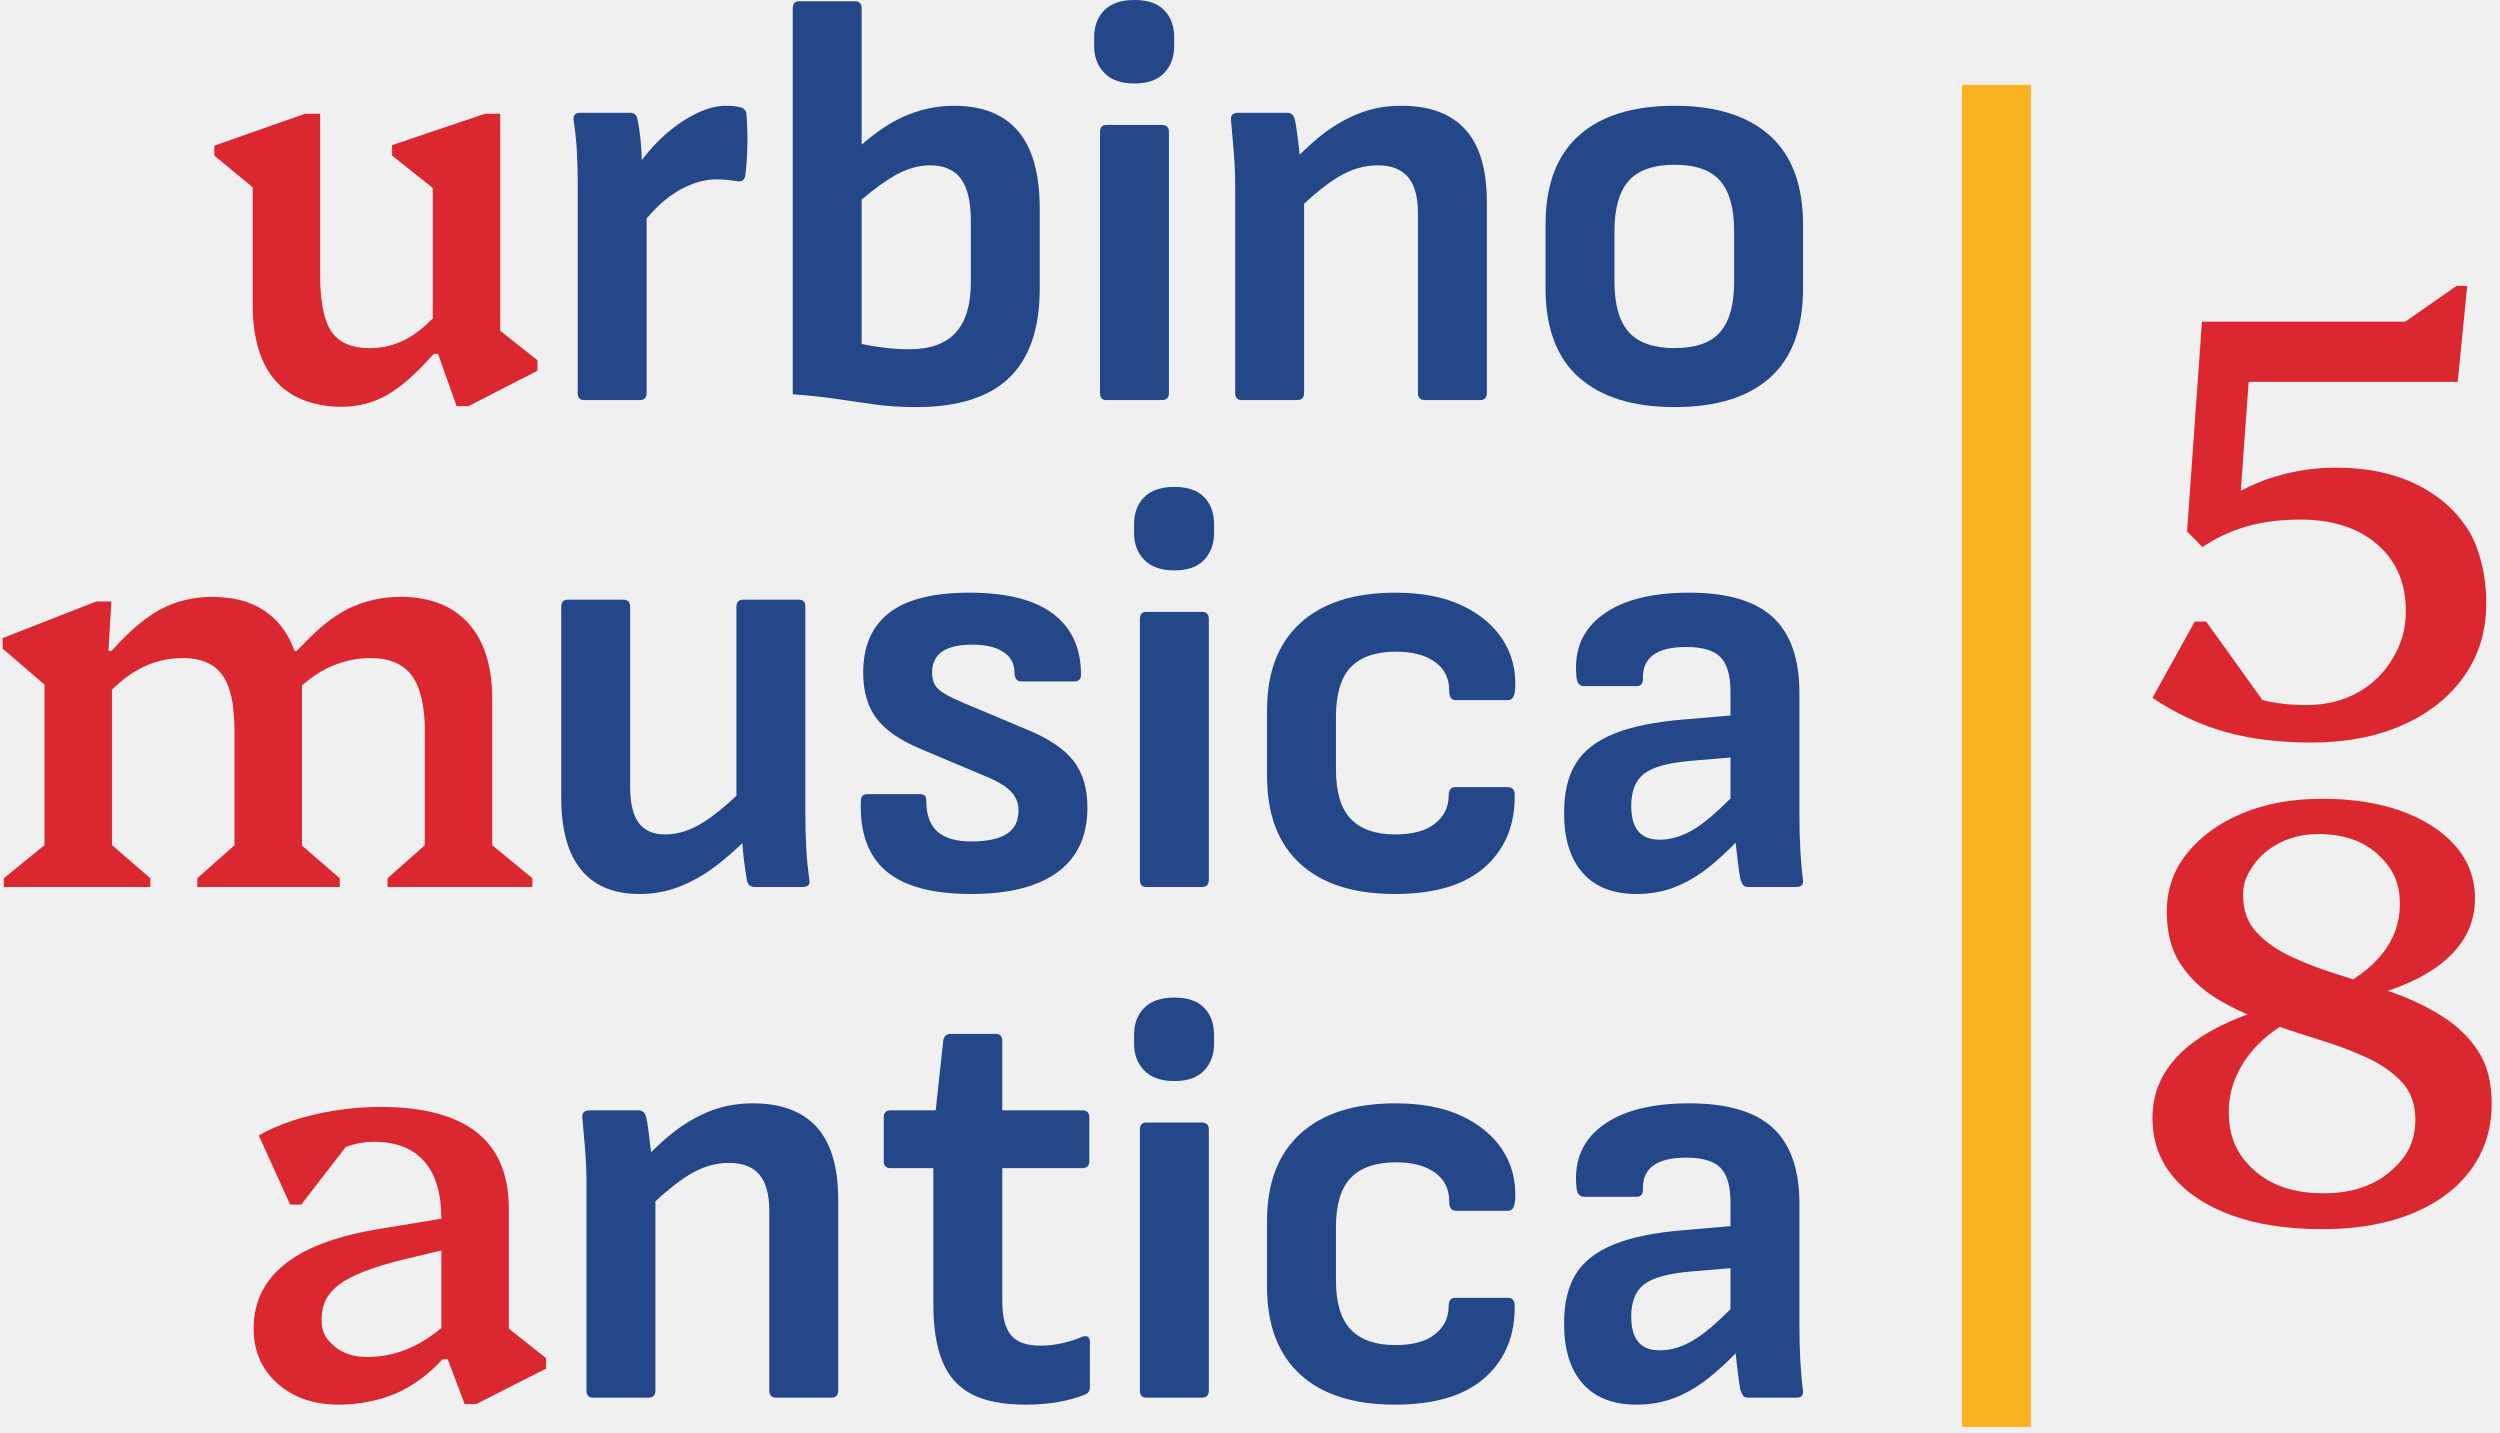
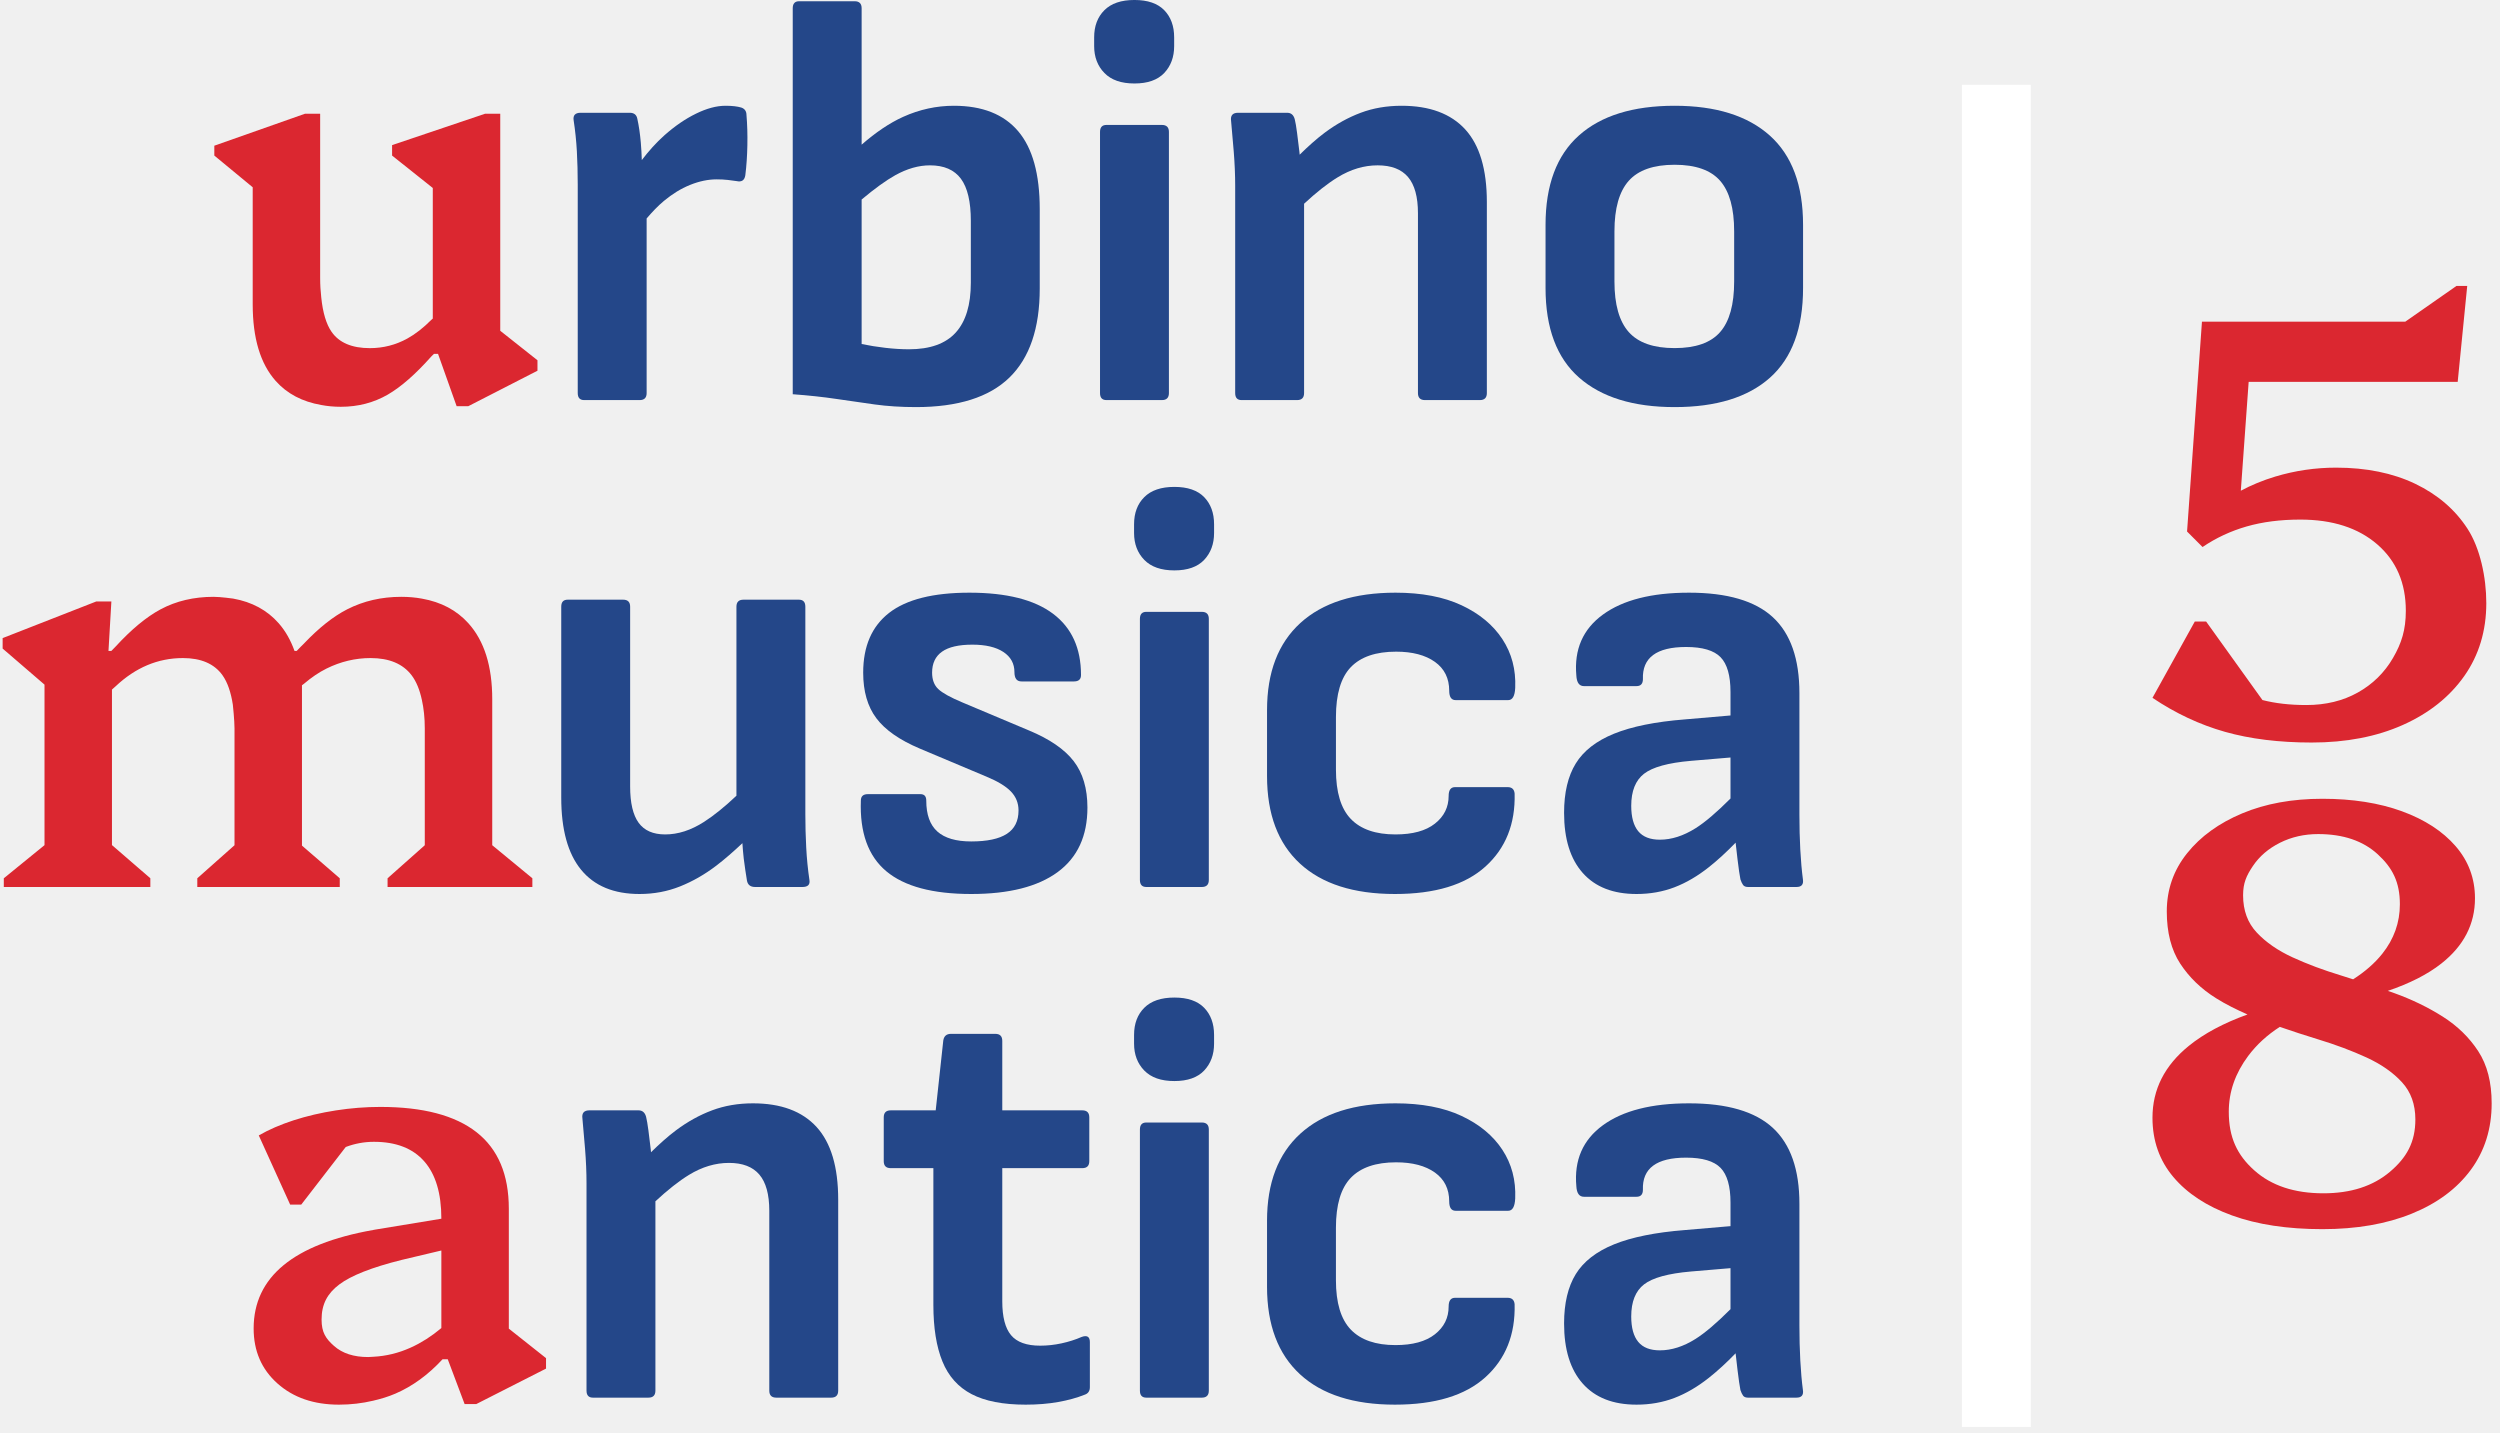
<svg xmlns="http://www.w3.org/2000/svg" width="274px" height="157px" viewBox="0 0 274 157" version="1.1">
  <g id="Frame-2" stroke="none" fill="none" fill-rule="evenodd" stroke-width="1">
    <g id="Group" transform="translate(-0.7115, -0.0013)">
      <path d="M271.151,54.768 C269.781,56.88 267.863,58.525 265.403,59.703 C262.942,60.877 260.055,61.465 256.746,61.465 C254.481,61.465 252.259,61.14 250.082,60.487 C248.694,60.069 247.445,59.545 246.305,58.935 L247.165,70.864 L270.074,70.864 L271.119,81.383 L269.943,81.383 L264.325,77.461 L242.046,77.461 L240.413,54.464 L242.111,52.765 C243.591,53.768 245.203,54.519 246.946,55.02 C248.689,55.52 250.647,55.772 252.826,55.772 C256.354,55.772 259.163,54.867 261.254,53.06 C263.345,51.252 264.39,48.823 264.39,45.775 C264.39,43.684 263.921,42.22 262.985,40.608 C262.049,38.996 260.763,37.733 259.131,36.82 C257.497,35.904 255.613,35.447 253.479,35.447 C251.634,35.447 250.049,35.641 248.675,35.993 L242.503,44.599 L241.262,44.599 L236.623,36.236 C239.149,34.539 241.795,33.296 244.562,32.512 C247.326,31.728 250.495,31.337 254.067,31.337 C257.857,31.337 261.189,31.98 264.063,33.264 C266.938,34.549 269.181,36.335 270.793,38.621 C272.403,40.908 273.21,43.576 273.21,46.624 C273.21,49.455 272.525,52.656 271.151,54.768" id="path51" fill="#DB2730" transform="translate(254.9168, 56.36) scale(-1, 1) rotate(-180) translate(-254.9168, -56.36)" />
      <path d="M262.642,93.828 C260.79,92.261 258.363,91.477 255.358,91.477 C252.178,91.477 249.651,92.316 247.779,93.993 C245.906,95.668 244.986,97.587 244.986,100.419 C244.986,102.595 245.694,104.632 247.109,106.527 C248.058,107.796 249.226,108.848 250.577,109.717 C251.969,109.239 253.361,108.779 254.754,108.356 C256.691,107.769 258.466,107.103 260.078,106.364 C261.69,105.623 262.985,104.719 263.966,103.652 C264.946,102.585 265.435,101.223 265.435,99.569 C265.435,97.087 264.494,95.396 262.642,93.828 L262.642,93.828 Z M247.631,127.352 C248.35,128.419 249.339,129.268 250.603,129.9 C251.867,130.531 253.261,130.848 254.785,130.848 C257.53,130.848 259.707,130.107 261.319,128.627 C262.93,127.144 263.737,125.593 263.737,123.155 C263.737,121.149 263.093,119.343 261.81,117.731 C260.963,116.671 259.885,115.745 258.614,114.929 C258.177,115.068 257.739,115.213 257.302,115.347 C255.363,115.936 253.589,116.597 251.977,117.339 C250.366,118.08 249.058,118.983 248.057,120.051 C247.054,121.117 246.554,122.479 246.554,124.135 C246.554,125.483 246.913,126.283 247.631,127.352 L247.631,127.352 Z M272.327,107.049 C271.349,108.552 270.051,109.816 268.441,110.839 C266.829,111.861 265.054,112.721 263.117,113.42 C262.882,113.504 262.647,113.58 262.413,113.663 C264.821,114.479 266.779,115.475 268.277,116.655 C270.738,118.592 271.969,120.976 271.969,123.808 C271.969,125.984 271.259,127.891 269.846,129.524 C268.429,131.157 266.47,132.431 263.966,133.347 C261.461,134.26 258.553,134.717 255.243,134.717 C251.933,134.717 249.005,134.184 246.457,133.117 C243.909,132.049 241.893,130.592 240.413,128.74 C238.931,126.888 238.191,124.764 238.191,122.371 C238.191,120.061 238.682,118.156 239.661,116.655 C240.642,115.151 241.949,113.887 243.582,112.864 C244.659,112.188 245.827,111.611 247.038,111.077 C244.411,110.129 242.267,108.983 240.609,107.637 C237.951,105.481 236.623,102.857 236.623,99.764 C236.623,97.239 237.385,95.071 238.91,93.264 C240.434,91.456 242.579,90.051 245.346,89.049 C248.111,88.048 251.41,87.547 255.243,87.547 C258.989,87.547 262.255,88.113 265.043,89.247 C267.83,90.377 269.986,91.979 271.511,94.048 C273.035,96.116 273.798,98.544 273.798,101.332 C273.798,103.641 273.309,105.548 272.327,107.049" id="path52" fill="#DB2730" fill-rule="nonzero" transform="translate(255.2108, 111.132) scale(-1, 1) rotate(-180) translate(-255.2108, -111.132)" />
      <path d="M63.936,38.859 C63.999,37.707 64.031,36.489 64.031,35.209 L64.031,12.361 C64.031,11.851 64.265,11.593 64.735,11.593 L70.816,11.593 C71.328,11.593 71.583,11.851 71.583,12.361 L71.583,31.499 C72.187,32.207 72.81,32.865 73.471,33.417 C74.389,34.187 75.348,34.772 76.351,35.179 C77.354,35.584 78.325,35.785 79.263,35.785 C79.69,35.785 80.095,35.764 80.481,35.721 C80.863,35.679 81.183,35.636 81.439,35.595 C81.993,35.467 82.314,35.679 82.399,36.235 C82.527,37.259 82.601,38.356 82.623,39.529 C82.645,40.703 82.613,41.803 82.527,42.825 C82.527,43.251 82.335,43.529 81.951,43.657 C81.525,43.785 80.949,43.851 80.223,43.851 C79.242,43.851 78.165,43.561 76.991,42.985 C75.817,42.411 74.665,41.62 73.536,40.617 C72.625,39.809 71.811,38.888 71.053,37.9 C71.035,38.492 71.004,39.117 70.944,39.817 C70.858,40.799 70.73,41.673 70.559,42.441 C70.473,42.868 70.196,43.083 69.728,43.083 L64.351,43.083 C63.754,43.083 63.497,42.804 63.583,42.251 C63.754,41.14 63.872,40.009 63.936,38.859" id="path53" fill="#244789" transform="translate(73.0983, 27.722) scale(-1, 1) rotate(-180) translate(-73.0983, -27.722)" />
      <path d="M107.115,13.771 C107.115,11.339 106.561,9.513 105.451,8.297 C104.342,7.081 102.637,6.473 100.331,6.473 C99.521,6.473 98.657,6.527 97.741,6.633 C96.822,6.74 95.958,6.879 95.147,7.051 L95.147,22.888 C96.566,24.077 97.797,24.972 98.827,25.547 C100.129,26.271 101.398,26.633 102.637,26.633 C104.171,26.633 105.302,26.143 106.029,25.163 C106.754,24.18 107.115,22.644 107.115,20.553 L107.115,13.771 Z M112.301,30.377 C110.721,32.235 108.373,33.163 105.259,33.163 C103.339,33.163 101.483,32.756 99.693,31.947 C98.206,31.275 96.691,30.247 95.147,28.9 L95.147,43.849 C95.147,44.361 94.891,44.619 94.379,44.619 L88.301,44.619 C87.83,44.619 87.595,44.361 87.595,43.849 L87.595,1.547 C89.345,1.417 90.934,1.247 92.365,1.033 C93.793,0.821 95.202,0.619 96.589,0.425 C97.974,0.235 99.478,0.137 101.099,0.137 C105.707,0.137 109.121,1.215 111.339,3.369 C113.558,5.524 114.667,8.779 114.667,13.129 L114.667,21.835 C114.667,25.675 113.878,28.521 112.301,30.377" id="path54" fill="#244789" fill-rule="nonzero" transform="translate(101.1315, 22.378) scale(-1, 1) rotate(-180) translate(-101.1315, -22.378)" />
      <path d="M125.047,0 C126.498,0 127.586,0.383 128.313,1.151 C129.037,1.919 129.399,2.901 129.399,4.095 L129.399,5.056 C129.399,6.293 129.037,7.284 128.313,8.031 C127.586,8.777 126.498,9.151 125.047,9.151 C123.597,9.151 122.498,8.777 121.753,8.031 C121.005,7.284 120.631,6.293 120.631,5.056 L120.631,4.095 C120.631,2.901 121.005,1.919 121.753,1.151 C122.498,0.383 123.597,0 125.047,0" id="path55" fill="#244789" transform="translate(125.0155, 4.5753) scale(-1, 1) rotate(-180) translate(-125.0155, -4.5753)" />
      <path d="M128.825,14.463 L128.825,43.081 C128.825,43.593 128.569,43.851 128.057,43.851 L121.978,43.851 C121.507,43.851 121.273,43.593 121.273,43.081 L121.273,14.463 C121.273,13.952 121.507,13.695 121.978,13.695 L128.057,13.695 C128.569,13.695 128.825,13.952 128.825,14.463" id="path56" fill="#244789" transform="translate(125.0488, 28.7727) scale(-1, 1) rotate(-180) translate(-125.0488, -28.7727)" />
      <path d="M143.639,12.361 L143.639,33.113 C144.985,34.363 146.214,35.333 147.319,36.009 C148.749,36.884 150.209,37.321 151.703,37.321 C153.197,37.321 154.306,36.895 155.031,36.041 C155.757,35.188 156.119,33.865 156.119,32.075 L156.119,12.361 C156.119,11.851 156.375,11.593 156.887,11.593 L162.903,11.593 C163.415,11.593 163.671,11.851 163.671,12.361 L163.671,33.291 C163.671,36.873 162.881,39.529 161.303,41.259 C159.725,42.985 157.399,43.851 154.327,43.851 C152.705,43.851 151.211,43.595 149.847,43.083 C148.481,42.571 147.169,41.844 145.911,40.907 C144.986,40.216 144.069,39.387 143.155,38.489 C143.145,38.595 143.139,38.687 143.127,38.795 C143.041,39.519 142.957,40.212 142.871,40.873 C142.786,41.535 142.701,42.035 142.615,42.377 C142.487,42.847 142.209,43.083 141.783,43.083 L136.407,43.083 C135.81,43.083 135.553,42.783 135.639,42.187 C135.725,41.291 135.819,40.18 135.927,38.859 C136.034,37.535 136.087,36.276 136.087,35.083 L136.087,12.361 C136.087,11.851 136.321,11.593 136.791,11.593 L142.871,11.593 C143.383,11.593 143.639,11.851 143.639,12.361" id="path57" fill="#244789" transform="translate(149.6473, 27.722) scale(-1, 1) rotate(-180) translate(-149.6473, -27.722)" />
      <path d="M190.775,25.353 C190.775,22.836 190.263,20.991 189.239,19.817 C188.215,18.644 186.551,18.059 184.249,18.059 C181.943,18.059 180.269,18.644 179.223,19.817 C178.178,20.991 177.655,22.836 177.655,25.353 L177.655,30.857 C177.655,33.375 178.178,35.22 179.223,36.395 C180.269,37.567 181.943,38.153 184.249,38.153 C186.551,38.153 188.215,37.567 189.239,36.395 C190.263,35.22 190.775,33.375 190.775,30.857 L190.775,25.353 Z M194.679,41.355 C192.249,43.529 188.769,44.619 184.249,44.619 C179.682,44.619 176.183,43.529 173.753,41.355 C171.319,39.179 170.103,35.915 170.103,31.563 L170.103,24.649 C170.103,20.255 171.33,16.98 173.783,14.825 C176.237,12.671 179.725,11.593 184.249,11.593 C188.814,11.593 192.301,12.671 194.711,14.825 C197.122,16.98 198.327,20.255 198.327,24.649 L198.327,31.563 C198.327,35.915 197.111,39.179 194.679,41.355" id="path58" fill="#244789" fill-rule="nonzero" transform="translate(184.2155, 28.106) scale(-1, 1) rotate(-180) translate(-184.2155, -28.106)" />
      <path d="M70.801,65.727 C72.379,65.727 73.862,66.005 75.248,66.559 C76.634,67.113 77.957,67.872 79.215,68.831 C80.175,69.563 81.129,70.403 82.078,71.297 C82.121,70.741 82.154,70.187 82.223,69.631 C82.33,68.777 82.449,67.967 82.577,67.2 C82.661,66.729 82.961,66.495 83.473,66.495 L88.655,66.495 C89.254,66.495 89.509,66.752 89.425,67.263 C89.254,68.416 89.137,69.599 89.073,70.816 C89.009,72.032 88.977,73.257 88.977,74.495 L88.977,97.216 C88.977,97.727 88.742,97.984 88.271,97.984 L82.193,97.984 C81.681,97.984 81.425,97.727 81.425,97.216 L81.425,76.499 C80.137,75.281 78.953,74.324 77.873,73.631 C76.442,72.713 75.025,72.256 73.617,72.256 C72.293,72.256 71.323,72.681 70.704,73.536 C70.086,74.388 69.775,75.711 69.775,77.503 L69.775,97.216 C69.775,97.727 69.52,97.984 69.009,97.984 L62.928,97.984 C62.458,97.984 62.224,97.727 62.224,97.216 L62.224,76.287 C62.224,72.788 62.949,70.153 64.401,68.383 C65.85,66.612 67.984,65.727 70.801,65.727" id="path59" fill="#244789" transform="translate(75.8322, 81.8553) scale(-1, 1) rotate(-180) translate(-75.8322, -81.8553)" />
      <path d="M107.157,64.959 C111.295,64.959 114.454,65.76 116.63,67.359 C118.806,68.959 119.894,71.316 119.894,74.432 C119.894,76.521 119.391,78.216 118.39,79.519 C117.386,80.82 115.755,81.94 113.494,82.88 L106.198,85.951 C104.874,86.505 103.989,86.997 103.541,87.424 C103.094,87.849 102.87,88.448 102.87,89.216 C102.87,90.239 103.231,91.007 103.958,91.519 C104.683,92.031 105.791,92.287 107.286,92.287 C108.735,92.287 109.867,92.02 110.678,91.488 C111.487,90.953 111.894,90.216 111.894,89.279 C111.894,88.596 112.15,88.256 112.662,88.256 L118.422,88.256 C118.933,88.256 119.19,88.489 119.19,88.959 C119.19,91.903 118.166,94.143 116.118,95.679 C114.07,97.216 111.019,97.984 106.966,97.984 C102.998,97.984 100.063,97.247 98.166,95.776 C96.266,94.303 95.317,92.116 95.317,89.216 C95.317,87.167 95.798,85.503 96.758,84.224 C97.718,82.943 99.307,81.833 101.526,80.895 L108.821,77.824 C110.058,77.312 110.955,76.768 111.51,76.191 C112.063,75.615 112.342,74.921 112.342,74.112 C112.342,72.959 111.915,72.105 111.062,71.552 C110.207,70.997 108.907,70.719 107.157,70.719 C105.494,70.719 104.257,71.081 103.446,71.807 C102.635,72.532 102.23,73.664 102.23,75.199 C102.23,75.669 102.015,75.903 101.59,75.903 L95.83,75.903 C95.317,75.903 95.062,75.669 95.062,75.199 C94.933,71.7 95.862,69.119 97.846,67.455 C99.83,65.791 102.933,64.959 107.157,64.959" id="path60" fill="#244789" transform="translate(107.4722, 81.4713) scale(-1, 1) rotate(-180) translate(-107.4722, -81.4713)" />
      <path d="M132.43,67.06 C132.941,67.06 133.198,67.317 133.198,67.828 L133.198,96.448 C133.198,96.959 132.941,97.216 132.43,97.216 L126.35,97.216 C125.879,97.216 125.646,96.959 125.646,96.448 L125.646,67.828 C125.646,67.317 125.879,67.06 126.35,67.06 L132.43,67.06" id="path61" fill="#244789" transform="translate(129.4221, 82.138) scale(-1, 1) rotate(-180) translate(-129.4221, -82.138)" />
      <path d="M129.422,62.516 C127.971,62.516 126.873,62.143 126.126,61.396 C125.379,60.649 125.005,59.657 125.005,58.421 L125.005,57.46 C125.005,56.267 125.379,55.284 126.126,54.516 C126.873,53.748 127.971,53.365 129.422,53.365 C130.873,53.365 131.959,53.748 132.686,54.516 C133.41,55.284 133.774,56.267 133.774,57.46 L133.774,58.421 C133.774,59.657 133.41,60.649 132.686,61.396 C131.959,62.143 130.873,62.516 129.422,62.516" id="path62" fill="#244789" transform="translate(129.3895, 57.9407) scale(-1, 1) rotate(-180) translate(-129.3895, -57.9407)" />
      <path d="M160.891,96.607 C158.929,97.524 156.517,97.984 153.658,97.984 C149.137,97.984 145.658,96.873 143.227,94.656 C140.795,92.437 139.579,89.257 139.579,85.119 L139.579,77.888 C139.579,73.705 140.783,70.505 143.195,68.287 C145.605,66.068 149.073,64.959 153.595,64.959 C157.989,64.959 161.297,65.961 163.515,67.967 C165.733,69.972 166.801,72.639 166.714,75.967 C166.671,76.437 166.417,76.672 165.947,76.672 L160.187,76.672 C159.717,76.672 159.483,76.351 159.483,75.712 C159.483,74.473 158.982,73.46 157.979,72.672 C156.977,71.881 155.537,71.488 153.658,71.488 C151.483,71.488 149.851,72.052 148.762,73.183 C147.675,74.313 147.131,76.116 147.131,78.592 L147.131,84.351 C147.131,86.868 147.675,88.692 148.762,89.824 C149.851,90.953 151.503,91.519 153.723,91.519 C155.515,91.519 156.933,91.145 157.979,90.399 C159.025,89.652 159.546,88.596 159.546,87.231 C159.546,86.549 159.781,86.208 160.251,86.208 L166.011,86.208 C166.481,86.208 166.737,86.656 166.779,87.552 C166.865,89.557 166.395,91.336 165.371,92.895 C164.347,94.452 162.853,95.689 160.891,96.607" id="path63" fill="#244789" transform="translate(153.1844, 81.4713) scale(-1, 1) rotate(-180) translate(-153.1844, -81.4713)" />
      <path d="M190.374,75.425 C188.879,73.927 187.593,72.825 186.535,72.16 C185.211,71.328 183.911,70.911 182.631,70.911 C181.563,70.911 180.775,71.221 180.262,71.839 C179.751,72.457 179.495,73.385 179.495,74.623 C179.495,76.244 179.965,77.417 180.903,78.143 C181.841,78.868 183.547,79.336 186.023,79.552 L190.374,79.919 L190.374,75.425 Z M198.311,66.56 C198.183,67.54 198.087,68.628 198.023,69.824 C197.959,71.017 197.927,72.297 197.927,73.664 L197.927,86.975 C197.927,90.729 196.957,93.503 195.015,95.295 C193.073,97.087 190.013,97.984 185.831,97.984 C181.735,97.984 178.589,97.183 176.391,95.583 C174.194,93.984 173.223,91.753 173.479,88.895 C173.521,88.127 173.799,87.743 174.311,87.743 L180.071,87.743 C180.539,87.743 180.775,88 180.775,88.511 C180.689,90.857 182.267,92.031 185.511,92.031 C187.303,92.031 188.561,91.657 189.287,90.911 C190.013,90.164 190.374,88.895 190.374,87.104 L190.374,84.525 L185.382,84.096 C182.141,83.839 179.547,83.316 177.607,82.527 C175.665,81.737 174.267,80.649 173.415,79.264 C172.561,77.876 172.135,76.073 172.135,73.855 C172.135,70.997 172.817,68.799 174.183,67.264 C175.547,65.727 177.511,64.959 180.071,64.959 C181.563,64.959 182.951,65.205 184.231,65.695 C185.511,66.185 186.769,66.921 188.007,67.903 C188.97,68.667 189.946,69.564 190.935,70.585 C190.998,70.004 191.065,69.404 191.143,68.768 C191.27,67.721 191.377,66.985 191.463,66.56 C191.547,66.303 191.645,66.1 191.751,65.951 C191.858,65.801 192.039,65.727 192.295,65.727 L197.607,65.727 C198.161,65.727 198.395,66.005 198.311,66.56" id="path64" fill="#244789" fill-rule="nonzero" transform="translate(185.2318, 81.4713) scale(-1, 1) rotate(-180) translate(-185.2318, -81.4713)" />
      <path d="M83.234,153.184 C81.611,153.184 80.118,152.927 78.754,152.416 C77.387,151.904 76.075,151.177 74.818,150.24 C73.892,149.549 72.975,148.72 72.062,147.823 C72.052,147.927 72.046,148.02 72.034,148.128 C71.948,148.851 71.863,149.545 71.779,150.207 C71.692,150.868 71.607,151.368 71.522,151.711 C71.394,152.18 71.116,152.416 70.69,152.416 L65.314,152.416 C64.716,152.416 64.459,152.116 64.545,151.52 C64.631,150.624 64.726,149.513 64.834,148.192 C64.94,146.868 64.993,145.609 64.993,144.416 L64.993,121.695 C64.993,121.184 65.228,120.927 65.698,120.927 L71.779,120.927 C72.29,120.927 72.545,121.184 72.545,121.695 L72.545,142.447 C73.892,143.696 75.12,144.667 76.226,145.343 C77.654,146.217 79.115,146.655 80.61,146.655 C82.102,146.655 83.211,146.228 83.937,145.375 C84.662,144.521 85.026,143.199 85.026,141.408 L85.026,121.695 C85.026,121.184 85.282,120.927 85.794,120.927 L91.81,120.927 C92.321,120.927 92.578,121.184 92.578,121.695 L92.578,142.624 C92.578,146.207 91.787,148.863 90.209,150.591 C88.631,152.319 86.306,153.184 83.234,153.184" id="path65" fill="#244789" transform="translate(78.5536, 137.0553) scale(-1, 1) rotate(-180) translate(-78.5536, -137.0553)" />
      <path d="M119.265,120.736 C118.583,120.437 117.846,120.203 117.057,120.032 C116.267,119.861 115.489,119.777 114.721,119.777 C113.227,119.777 112.161,120.16 111.522,120.928 C110.881,121.696 110.561,122.933 110.561,124.64 L110.561,139.233 L119.329,139.233 C119.841,139.233 120.098,139.488 120.098,140.001 L120.098,144.8 C120.098,145.312 119.841,145.569 119.329,145.569 L110.561,145.569 L110.561,153.184 C110.561,153.696 110.306,153.952 109.794,153.952 L104.93,153.952 C104.459,153.952 104.182,153.717 104.098,153.248 L103.265,145.569 L98.337,145.569 C97.825,145.569 97.57,145.312 97.57,144.8 L97.57,140.001 C97.57,139.488 97.825,139.233 98.337,139.233 L103.009,139.233 L103.009,124.256 C103.009,121.737 103.339,119.669 104.001,118.048 C104.662,116.427 105.729,115.232 107.202,114.464 C108.673,113.696 110.647,113.312 113.121,113.312 C114.402,113.312 115.586,113.408 116.673,113.6 C117.762,113.792 118.731,114.06 119.586,114.4 C119.97,114.528 120.161,114.805 120.161,115.232 L120.161,120.16 C120.161,120.757 119.863,120.949 119.265,120.736" id="path66" fill="#244789" transform="translate(108.8655, 133.632) scale(-1, 1) rotate(-180) translate(-108.8655, -133.632)" />
      <path d="M132.43,153.184 L126.35,153.184 C125.879,153.184 125.646,152.927 125.646,152.415 L125.646,123.796 C125.646,123.285 125.879,123.028 126.35,123.028 L132.43,123.028 C132.941,123.028 133.198,123.285 133.198,123.796 L133.198,152.415 C133.198,152.927 132.941,153.184 132.43,153.184" id="path67" fill="#244789" transform="translate(129.4221, 138.106) scale(-1, 1) rotate(-180) translate(-129.4221, -138.106)" />
      <path d="M129.422,118.484 C127.971,118.484 126.873,118.111 126.126,117.364 C125.379,116.617 125.005,115.625 125.005,114.389 L125.005,113.428 C125.005,112.235 125.379,111.252 126.126,110.484 C126.873,109.716 127.971,109.333 129.422,109.333 C130.873,109.333 131.959,109.716 132.686,110.484 C133.41,111.252 133.773,112.235 133.773,113.428 L133.773,114.389 C133.773,115.625 133.41,116.617 132.686,117.364 C131.959,118.111 130.873,118.484 129.422,118.484" id="path68" fill="#244789" transform="translate(129.3888, 113.9087) scale(-1, 1) rotate(-180) translate(-129.3888, -113.9087)" />
      <path d="M148.762,145.791 C149.85,146.921 151.502,147.487 153.722,147.487 C155.514,147.487 156.931,147.113 157.978,146.367 C159.023,145.619 159.545,144.564 159.545,143.199 C159.545,142.517 159.779,142.176 160.25,142.176 L166.01,142.176 C166.479,142.176 166.735,142.624 166.778,143.519 C166.863,145.524 166.394,147.304 165.37,148.863 C164.346,150.42 162.851,151.657 160.89,152.575 C158.927,153.492 156.515,153.952 153.657,153.952 C149.135,153.952 145.657,152.841 143.226,150.624 C140.794,148.405 139.578,145.225 139.578,141.087 L139.578,133.855 C139.578,129.673 140.782,126.473 143.194,124.255 C145.603,122.036 149.071,120.927 153.594,120.927 C157.987,120.927 161.295,121.929 163.514,123.935 C165.731,125.94 166.799,128.607 166.713,131.935 C166.67,132.404 166.415,132.639 165.946,132.639 L160.186,132.639 C159.715,132.639 159.482,132.319 159.482,131.679 C159.482,130.441 158.981,129.428 157.978,128.639 C156.975,127.848 155.535,127.455 153.657,127.455 C151.482,127.455 149.85,128.02 148.762,129.151 C147.674,130.281 147.13,132.084 147.13,134.56 L147.13,140.319 C147.13,142.836 147.674,144.66 148.762,145.791" id="path69" fill="#244789" transform="translate(153.1831, 137.4393) scale(-1, 1) rotate(-180) translate(-153.1831, -137.4393)" />
      <path d="M190.375,131.393 C188.879,129.893 187.593,128.793 186.535,128.127 C185.211,127.295 183.91,126.879 182.63,126.879 C181.563,126.879 180.774,127.188 180.263,127.807 C179.751,128.425 179.494,129.352 179.494,130.591 C179.494,132.212 179.963,133.385 180.902,134.111 C181.841,134.836 183.547,135.304 186.023,135.519 L190.375,135.887 L190.375,131.393 Z M198.311,122.527 C198.182,123.508 198.087,124.596 198.023,125.791 C197.958,126.985 197.927,128.265 197.927,129.631 L197.927,142.943 C197.927,146.697 196.955,149.471 195.014,151.263 C193.073,153.055 190.011,153.952 185.83,153.952 C181.734,153.952 178.587,153.151 176.39,151.551 C174.193,149.952 173.222,147.721 173.479,144.863 C173.521,144.095 173.798,143.711 174.311,143.711 L180.07,143.711 C180.541,143.711 180.774,143.967 180.774,144.479 C180.689,146.825 182.267,147.999 185.51,147.999 C187.303,147.999 188.561,147.624 189.286,146.879 C190.011,146.132 190.375,144.863 190.375,143.072 L190.375,140.492 L185.382,140.064 C182.139,139.807 179.547,139.284 177.606,138.495 C175.665,137.705 174.267,136.617 173.415,135.232 C172.561,133.844 172.135,132.041 172.135,129.823 C172.135,126.964 172.817,124.767 174.182,123.232 C175.547,121.695 177.51,120.927 180.07,120.927 C181.563,120.927 182.95,121.173 184.23,121.663 C185.51,122.153 186.767,122.889 188.006,123.871 C188.969,124.635 189.946,125.532 190.934,126.555 C190.997,125.972 191.065,125.372 191.143,124.735 C191.27,123.688 191.377,122.953 191.462,122.527 C191.547,122.271 191.643,122.068 191.751,121.919 C191.857,121.769 192.039,121.695 192.294,121.695 L197.606,121.695 C198.159,121.695 198.395,121.972 198.311,122.527" id="path70" fill="#244789" fill-rule="nonzero" transform="translate(185.2317, 137.4393) scale(-1, 1) rotate(-180) translate(-185.2317, -137.4393)" />
-       <polyline id="path71" fill="#FAB220" transform="translate(219.5141, 82.8467) scale(-1, 1) rotate(-180) translate(-219.5141, -82.8467)" points="215.738 9.299 223.29 9.299 223.29 156.395 215.738 156.395 215.738 9.299" />
+       <polyline id="path71" fill="#FFFFFF" transform="translate(219.5141, 82.8467) scale(-1, 1) rotate(-180) translate(-219.5141, -82.8467)" points="215.738 9.299 223.29 9.299 223.29 156.395 215.738 156.395 215.738 9.299" />
      <path d="M55.539,20.795 L55.539,44.585 L53.881,44.585 L43.684,41.144 L43.684,39.997 L48.145,36.444 L48.145,22.132 C48.091,22.081 48.036,22.037 47.981,21.988 C47.115,21.119 46.24,20.431 45.355,19.944 C44.082,19.243 42.713,18.892 41.247,18.892 C39.281,18.892 37.884,19.487 37.055,20.676 C36.462,21.527 36.091,22.797 35.921,24.452 C35.847,25.112 35.8,25.816 35.8,26.604 L35.8,44.585 L34.144,44.585 L24.201,41.08 L24.201,39.997 L28.408,36.523 L28.408,23.681 C28.408,19.985 29.245,17.191 30.925,15.3 C32.166,13.901 33.833,13.024 35.921,12.66 C36.59,12.532 37.303,12.464 38.067,12.464 C39.956,12.464 41.672,12.911 43.215,13.801 C44.679,14.651 46.271,16.053 47.981,17.976 C48.08,18.076 48.174,18.161 48.273,18.264 L48.72,18.264 L50.759,12.528 L52.033,12.528 L59.618,16.416 L59.618,17.563 L55.539,20.795" id="path72" fill="#DB2730" transform="translate(41.9097, 28.5247) scale(-1, 1) rotate(-180) translate(-41.9097, -28.5247)" />
      <path d="M54.661,69.992 L54.661,86 C54.661,89.611 53.791,92.383 52.048,94.317 C50.758,95.748 49.057,96.647 46.952,97.019 L46.952,97.019 C46.244,97.148 45.492,97.216 44.689,97.216 C42.53,97.216 40.555,96.76 38.763,95.847 C37.229,95.064 35.663,93.811 34.069,92.14 L34.069,92.137 C33.791,91.859 33.513,91.593 33.233,91.289 L32.99,91.289 C32.571,92.456 32.001,93.472 31.258,94.317 C29.993,95.755 28.327,96.655 26.264,97.023 C26.264,97.023 24.877,97.216 24.118,97.216 C21.958,97.216 20.024,96.76 18.314,95.847 C16.74,95.005 15.093,93.628 13.381,91.763 C13.227,91.6 13.075,91.459 12.918,91.289 L12.601,91.289 L12.918,96.707 L11.262,96.707 L1,92.692 L1,91.545 L5.59,87.593 L5.59,70.001 L1.128,66.369 L1.128,65.413 L17.189,65.413 L17.189,66.369 L12.982,70.005 L12.982,87.051 C13.113,87.177 13.248,87.287 13.381,87.408 C15.56,89.461 18.017,90.504 20.758,90.504 C22.753,90.504 24.199,89.877 25.095,88.624 C25.659,87.833 26.024,86.733 26.231,85.391 C26.231,85.391 26.414,83.688 26.414,82.792 L26.414,69.991 L22.335,66.369 L22.335,65.413 L37.949,65.413 L37.949,66.369 L33.807,69.951 L33.807,84.088 L33.807,86 L33.807,87.523 C33.893,87.593 33.985,87.651 34.071,87.72 L34.071,87.723 C34.834,88.367 35.637,88.929 36.503,89.356 C38.051,90.121 39.659,90.504 41.329,90.504 C43.366,90.504 44.863,89.877 45.82,88.624 C46.347,87.932 46.715,87.011 46.952,85.899 L46.952,85.899 C47.153,84.995 47.268,83.973 47.268,82.792 L47.268,69.991 L43.189,66.369 L43.189,65.413 L59.059,65.413 L59.059,66.369 L54.661,69.992" id="path73" fill="#DB2730" transform="translate(30.0294, 81.3147) scale(-1, 1) rotate(-180) translate(-30.0294, -81.3147)" />
      <path d="M49.084,137.96 L49.084,129.715 C48.822,129.495 48.553,129.284 48.277,129.08 C48.101,128.949 47.918,128.829 47.737,128.707 C47.637,128.64 47.542,128.569 47.441,128.505 C47.197,128.349 46.945,128.204 46.692,128.063 C46.651,128.04 46.611,128.015 46.571,127.993 C46.282,127.836 45.987,127.692 45.685,127.557 C45.679,127.555 45.672,127.551 45.665,127.548 C44.416,126.989 43.054,126.637 41.583,126.567 C41.41,126.559 41.24,126.539 41.063,126.539 C41.061,126.539 41.06,126.539 41.059,126.539 C41.058,126.539 41.056,126.539 41.055,126.539 C39.482,126.539 38.24,126.943 37.327,127.749 C36.413,128.556 35.956,129.244 35.956,130.645 C35.956,132.345 36.603,133.517 37.899,134.495 C39.195,135.472 41.458,136.364 44.687,137.172 L49.084,138.216 L49.084,137.96 Z M56.478,129.652 L56.478,142.799 C56.478,146.536 55.299,149.331 52.941,151.179 C50.583,153.028 47.066,153.952 42.393,153.952 C40.777,153.952 39.152,153.824 37.517,153.569 C35.881,153.315 34.341,152.953 32.897,152.487 C31.452,152.017 30.177,151.465 29.073,150.829 L32.514,143.244 L33.725,143.244 L38.603,149.559 C39.583,149.931 40.611,150.128 41.691,150.128 C44.113,150.128 45.952,149.416 47.204,147.992 C48.458,146.569 49.084,144.476 49.084,141.715 L49.084,141.699 L41.819,140.504 C41.741,140.491 41.669,140.475 41.592,140.461 C32.875,138.908 28.511,135.313 28.511,129.669 C28.511,127.205 29.378,125.197 31.116,123.647 C32.852,122.096 35.101,121.32 37.863,121.32 C39.18,121.32 40.417,121.475 41.592,121.749 C42.445,121.945 43.27,122.195 44.051,122.531 C45.919,123.337 47.641,124.592 49.212,126.292 L49.787,126.292 L51.634,121.384 L52.909,121.384 L60.557,125.272 L60.557,126.419 L56.478,129.652" id="path74" fill="#DB2730" fill-rule="nonzero" transform="translate(44.5344, 137.636) scale(-1, 1) rotate(-180) translate(-44.5344, -137.636)" />
    </g>
  </g>
</svg>
